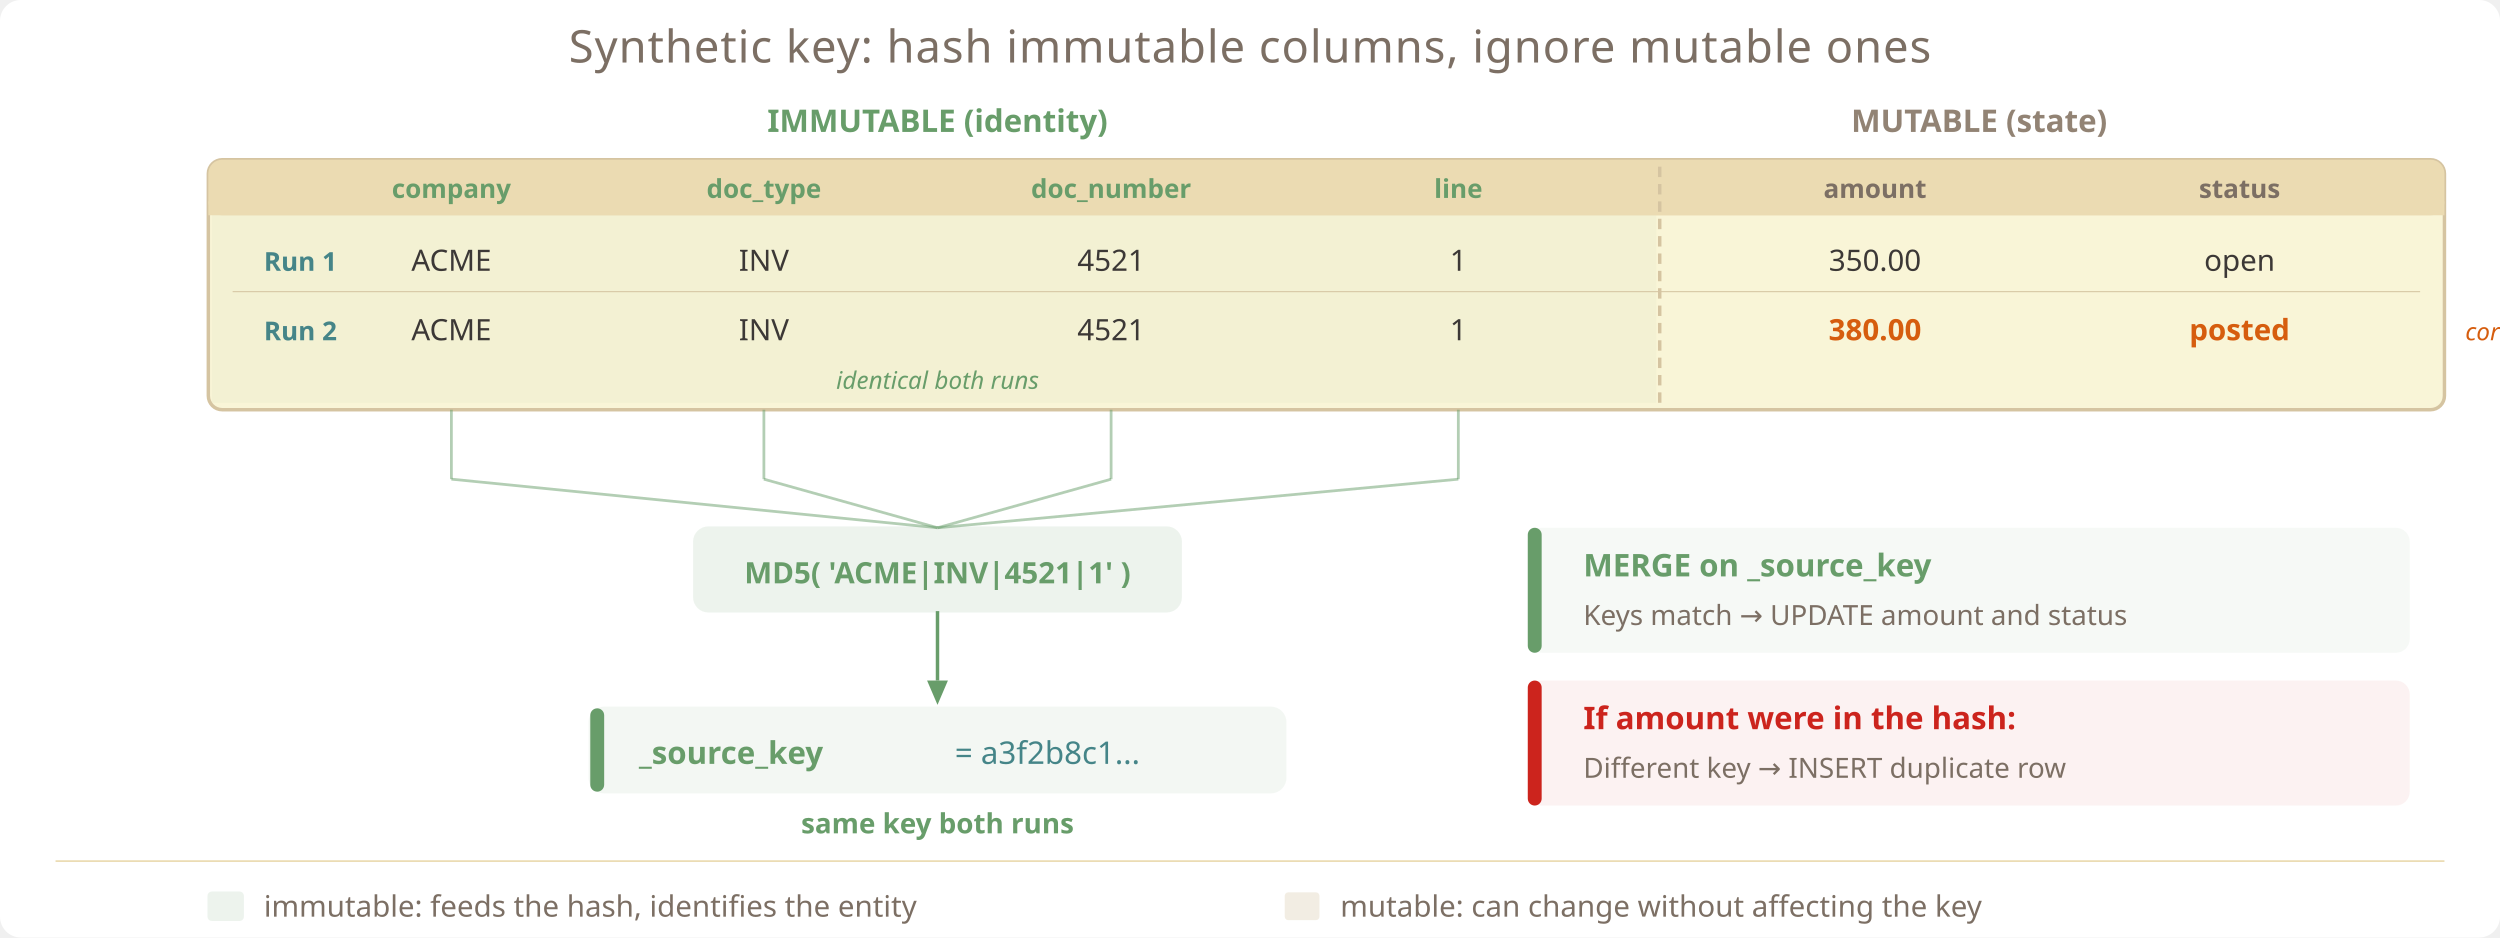
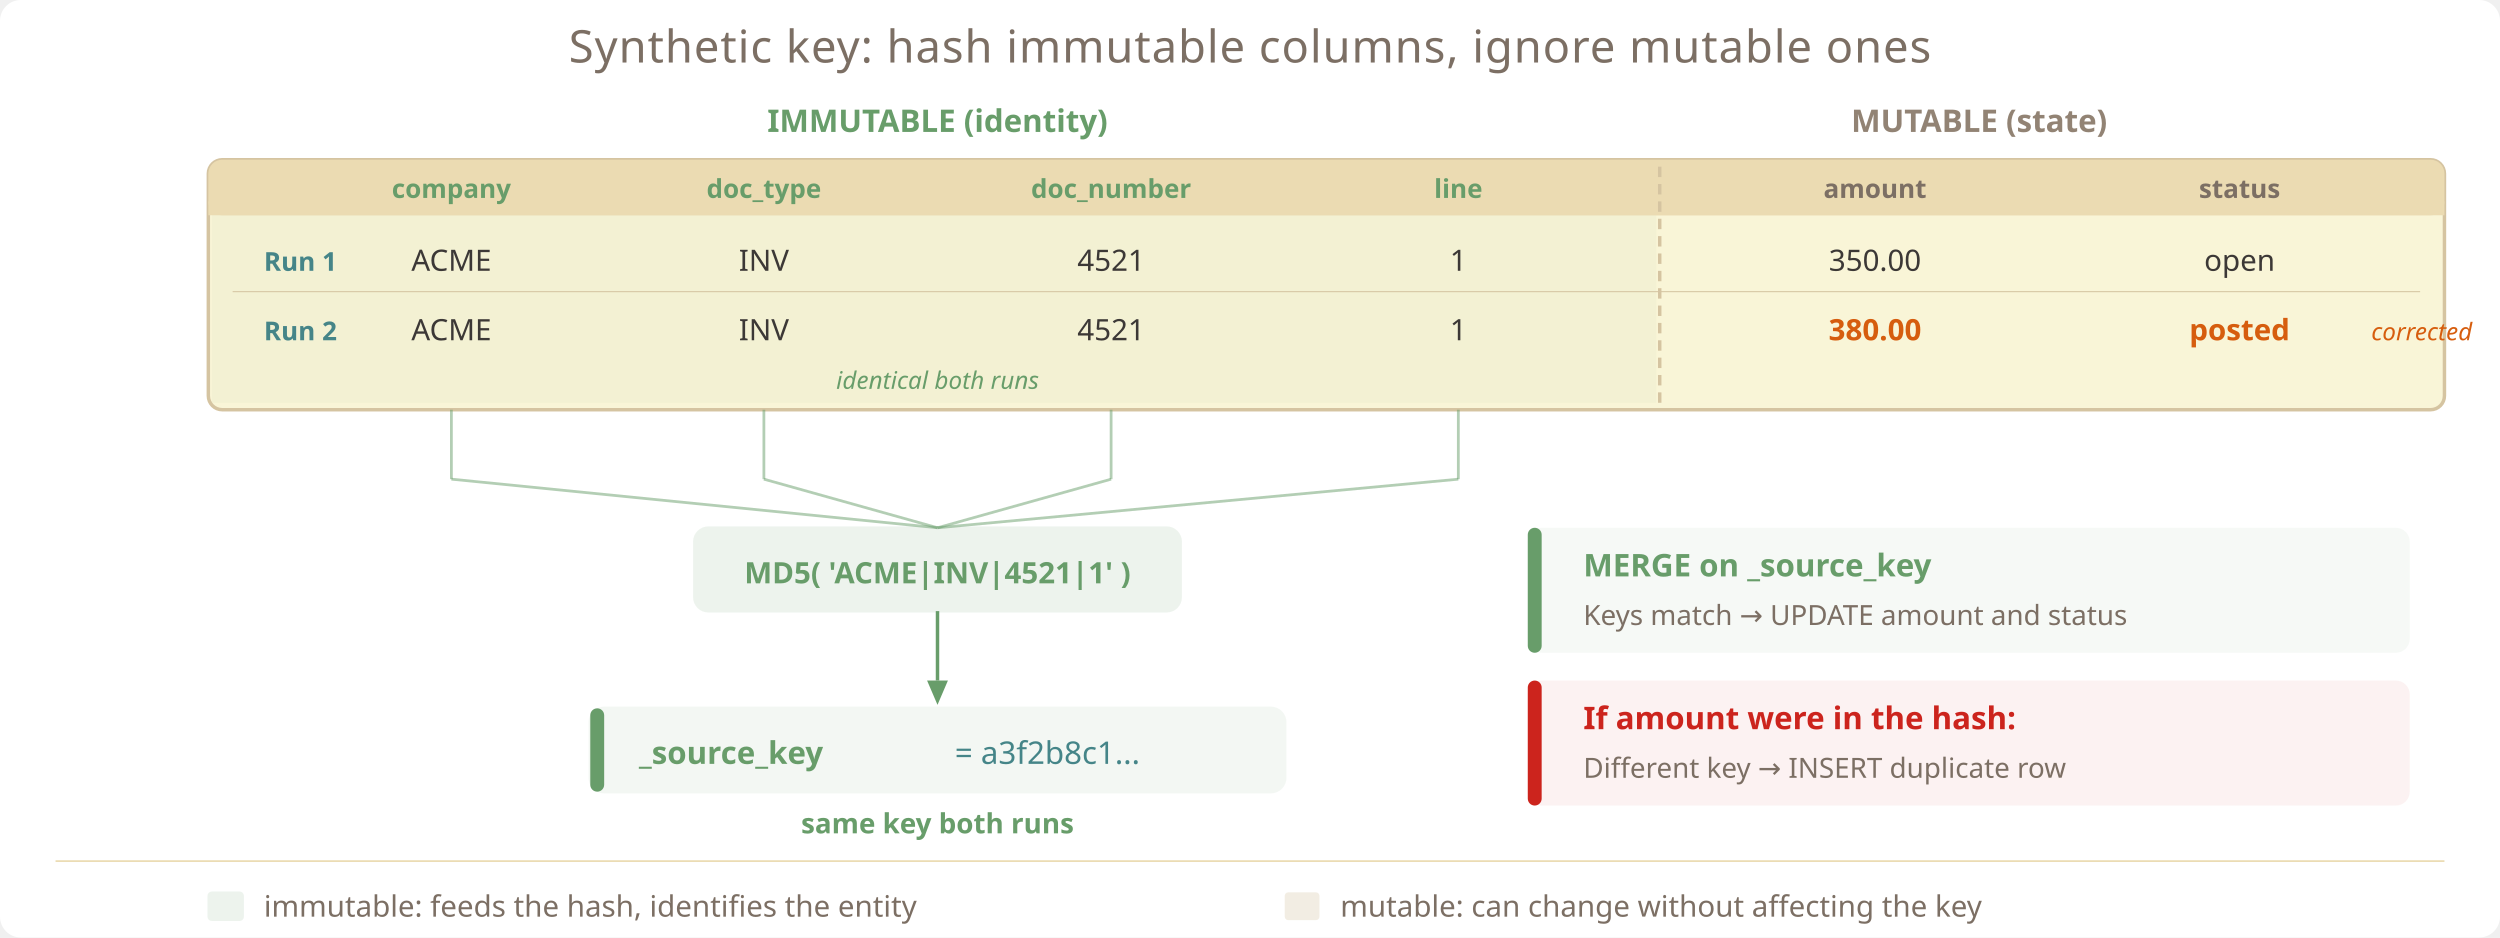
<svg xmlns="http://www.w3.org/2000/svg" width="720" height="270" viewBox="0 0 720 270">
  <rect width="720" height="270" fill="#ffffff" rx="6" />
  <text x="360" y="18" text-anchor="middle" fill="#7c6f64" font-family="'Segoe UI', system-ui, sans-serif" font-size="13" letter-spacing="0.3">Synthetic key: hash immutable columns, ignore mutable ones</text>
  <text x="270" y="38" text-anchor="middle" fill="#689d6a" font-family="'Segoe UI', system-ui, sans-serif" font-size="9" font-weight="600">IMMUTABLE (identity)</text>
  <text x="570" y="38" text-anchor="middle" fill="#928374" font-family="'Segoe UI', system-ui, sans-serif" font-size="9" font-weight="600">MUTABLE (state)</text>
  <rect x="60" y="46" width="644" height="72" fill="#f9f5d7" stroke="#d5c4a1" stroke-width="1" rx="4" />
  <rect x="60" y="46" width="644" height="16" fill="#ebdbb2" rx="4" />
  <rect x="60" y="58" width="644" height="4" fill="#ebdbb2" />
  <rect x="61" y="62" width="416" height="54" fill="#689d6a" opacity="0.04" />
  <line x1="478" y1="48" x2="478" y2="116" stroke="#d5c4a1" stroke-width="1" stroke-dasharray="3,2" />
  <text x="60" y="57" fill="#928374" font-family="'Segoe UI', system-ui, sans-serif" font-size="7" dx="8" />
  <text x="130" y="57" text-anchor="middle" fill="#689d6a" font-family="'Segoe UI', system-ui, sans-serif" font-size="7.5" font-weight="600">company</text>
  <text x="220" y="57" text-anchor="middle" fill="#689d6a" font-family="'Segoe UI', system-ui, sans-serif" font-size="7.5" font-weight="600">doc_type</text>
  <text x="320" y="57" text-anchor="middle" fill="#689d6a" font-family="'Segoe UI', system-ui, sans-serif" font-size="7.5" font-weight="600">doc_number</text>
  <text x="420" y="57" text-anchor="middle" fill="#689d6a" font-family="'Segoe UI', system-ui, sans-serif" font-size="7.5" font-weight="600">line</text>
  <text x="540" y="57" text-anchor="middle" fill="#7c6f64" font-family="'Segoe UI', system-ui, sans-serif" font-size="7.5" font-weight="600">amount</text>
  <text x="645" y="57" text-anchor="middle" fill="#7c6f64" font-family="'Segoe UI', system-ui, sans-serif" font-size="7.5" font-weight="600">status</text>
  <text x="76" y="78" fill="#458588" font-family="'Segoe UI', system-ui, sans-serif" font-size="7.5" font-weight="600">Run 1</text>
  <text x="130" y="78" text-anchor="middle" fill="#3c3836" font-family="'Segoe UI', system-ui, sans-serif" font-size="8.5">ACME</text>
  <text x="220" y="78" text-anchor="middle" fill="#3c3836" font-family="'Segoe UI', system-ui, sans-serif" font-size="8.5">INV</text>
  <text x="320" y="78" text-anchor="middle" fill="#3c3836" font-family="'Segoe UI', system-ui, sans-serif" font-size="8.5">4521</text>
  <text x="420" y="78" text-anchor="middle" fill="#3c3836" font-family="'Segoe UI', system-ui, sans-serif" font-size="8.5">1</text>
  <text x="540" y="78" text-anchor="middle" fill="#3c3836" font-family="'Segoe UI', system-ui, sans-serif" font-size="8.5">350.00</text>
  <text x="645" y="78" text-anchor="middle" fill="#3c3836" font-family="'Segoe UI', system-ui, sans-serif" font-size="8.5">open</text>
  <line x1="67" y1="84" x2="697" y2="84" stroke="#d5c4a1" stroke-width="0.3" />
  <text x="76" y="98" fill="#458588" font-family="'Segoe UI', system-ui, sans-serif" font-size="7.5" font-weight="600">Run 2</text>
  <text x="130" y="98" text-anchor="middle" fill="#3c3836" font-family="'Segoe UI', system-ui, sans-serif" font-size="8.5">ACME</text>
  <text x="220" y="98" text-anchor="middle" fill="#3c3836" font-family="'Segoe UI', system-ui, sans-serif" font-size="8.5">INV</text>
  <text x="320" y="98" text-anchor="middle" fill="#3c3836" font-family="'Segoe UI', system-ui, sans-serif" font-size="8.5">4521</text>
  <text x="420" y="98" text-anchor="middle" fill="#3c3836" font-family="'Segoe UI', system-ui, sans-serif" font-size="8.5">1</text>
  <text x="540" y="98" text-anchor="middle" fill="#d65d0e" font-family="'Segoe UI', system-ui, sans-serif" font-size="8.5" font-weight="600">380.00</text>
  <text x="645" y="98" text-anchor="middle" fill="#d65d0e" font-family="'Segoe UI', system-ui, sans-serif" font-size="8.5" font-weight="600">posted</text>
-   <text x="710" y="98" fill="#d65d0e" font-family="'Segoe UI', system-ui, sans-serif" font-size="7" font-style="italic">corrected</text>
+   <text x="712" y="98" text-anchor="end" fill="#d65d0e" font-family="'Segoe UI', system-ui, sans-serif" font-size="7" font-style="italic">corrected</text>
  <text x="270" y="112" text-anchor="middle" fill="#689d6a" font-family="'Segoe UI', system-ui, sans-serif" font-size="7" font-style="italic">identical both runs</text>
  <line x1="130" y1="118" x2="130" y2="138" stroke="#689d6a" stroke-width="0.8" opacity="0.5" />
  <line x1="220" y1="118" x2="220" y2="138" stroke="#689d6a" stroke-width="0.8" opacity="0.5" />
  <line x1="320" y1="118" x2="320" y2="138" stroke="#689d6a" stroke-width="0.8" opacity="0.5" />
  <line x1="420" y1="118" x2="420" y2="138" stroke="#689d6a" stroke-width="0.8" opacity="0.5" />
  <line x1="130" y1="138" x2="270" y2="152" stroke="#689d6a" stroke-width="0.8" opacity="0.5" />
  <line x1="220" y1="138" x2="270" y2="152" stroke="#689d6a" stroke-width="0.8" opacity="0.5" />
  <line x1="320" y1="138" x2="270" y2="152" stroke="#689d6a" stroke-width="0.8" opacity="0.5" />
  <line x1="420" y1="138" x2="270" y2="152" stroke="#689d6a" stroke-width="0.8" opacity="0.5" />
  <rect x="200" y="152" width="140" height="24" fill="#689d6a" opacity="0.12" stroke="#689d6a" stroke-width="0.8" rx="4" />
  <text x="270" y="168" text-anchor="middle" fill="#689d6a" font-family="'Segoe UI', system-ui, sans-serif" font-size="8.5" font-weight="600">MD5( 'ACME|INV|4521|1' )</text>
  <line x1="270" y1="176" x2="270" y2="196" stroke="#689d6a" stroke-width="1" />
  <polygon points="267,196 270,203 273,196" fill="#689d6a" />
  <rect x="170" y="204" width="200" height="24" fill="#689d6a" opacity="0.08" stroke="#689d6a" stroke-width="1" rx="4" />
  <rect x="170" y="204" width="4" height="24" fill="#689d6a" rx="2" />
  <text x="184" y="220" fill="#689d6a" font-family="'Segoe UI', system-ui, sans-serif" font-size="9" font-weight="600">_source_key</text>
  <text x="275" y="220" fill="#458588" font-family="'Segoe UI', system-ui, sans-serif" font-size="9">= a3f2b8c1...</text>
  <text x="270" y="240" text-anchor="middle" fill="#689d6a" font-family="'Segoe UI', system-ui, sans-serif" font-size="8" font-weight="600">same key both runs</text>
  <rect x="440" y="152" width="254" height="36" fill="#689d6a" opacity="0.06" rx="4" />
  <rect x="440" y="152" width="4" height="36" fill="#689d6a" rx="2" />
  <text x="456" y="166" fill="#689d6a" font-family="'Segoe UI', system-ui, sans-serif" font-size="9" font-weight="600">MERGE on _source_key</text>
  <text x="456" y="180" fill="#7c6f64" font-family="'Segoe UI', system-ui, sans-serif" font-size="8">Keys match → UPDATE amount and status</text>
  <rect x="440" y="196" width="254" height="36" fill="#cc241d" opacity="0.06" rx="4" />
  <rect x="440" y="196" width="4" height="36" fill="#cc241d" rx="2" />
  <text x="456" y="210" fill="#cc241d" font-family="'Segoe UI', system-ui, sans-serif" font-size="9" font-weight="600">If amount were in the hash:</text>
  <text x="456" y="224" fill="#7c6f64" font-family="'Segoe UI', system-ui, sans-serif" font-size="8">Different key → INSERT duplicate row</text>
  <line x1="16" y1="248" x2="704" y2="248" stroke="#ebdbb2" stroke-width="0.5" />
  <rect x="60" y="257" width="10" height="8" fill="#689d6a" opacity="0.12" stroke="#689d6a" stroke-width="0.5" rx="1" />
  <text x="76" y="264" fill="#7c6f64" font-family="'Segoe UI', system-ui, sans-serif" font-size="8.5">immutable: feeds the hash, identifies the entity</text>
  <rect x="370" y="257" width="10" height="8" fill="#d5c4a1" opacity="0.3" rx="1" />
  <text x="386" y="264" fill="#7c6f64" font-family="'Segoe UI', system-ui, sans-serif" font-size="8.5">mutable: can change without affecting the key</text>
</svg>
